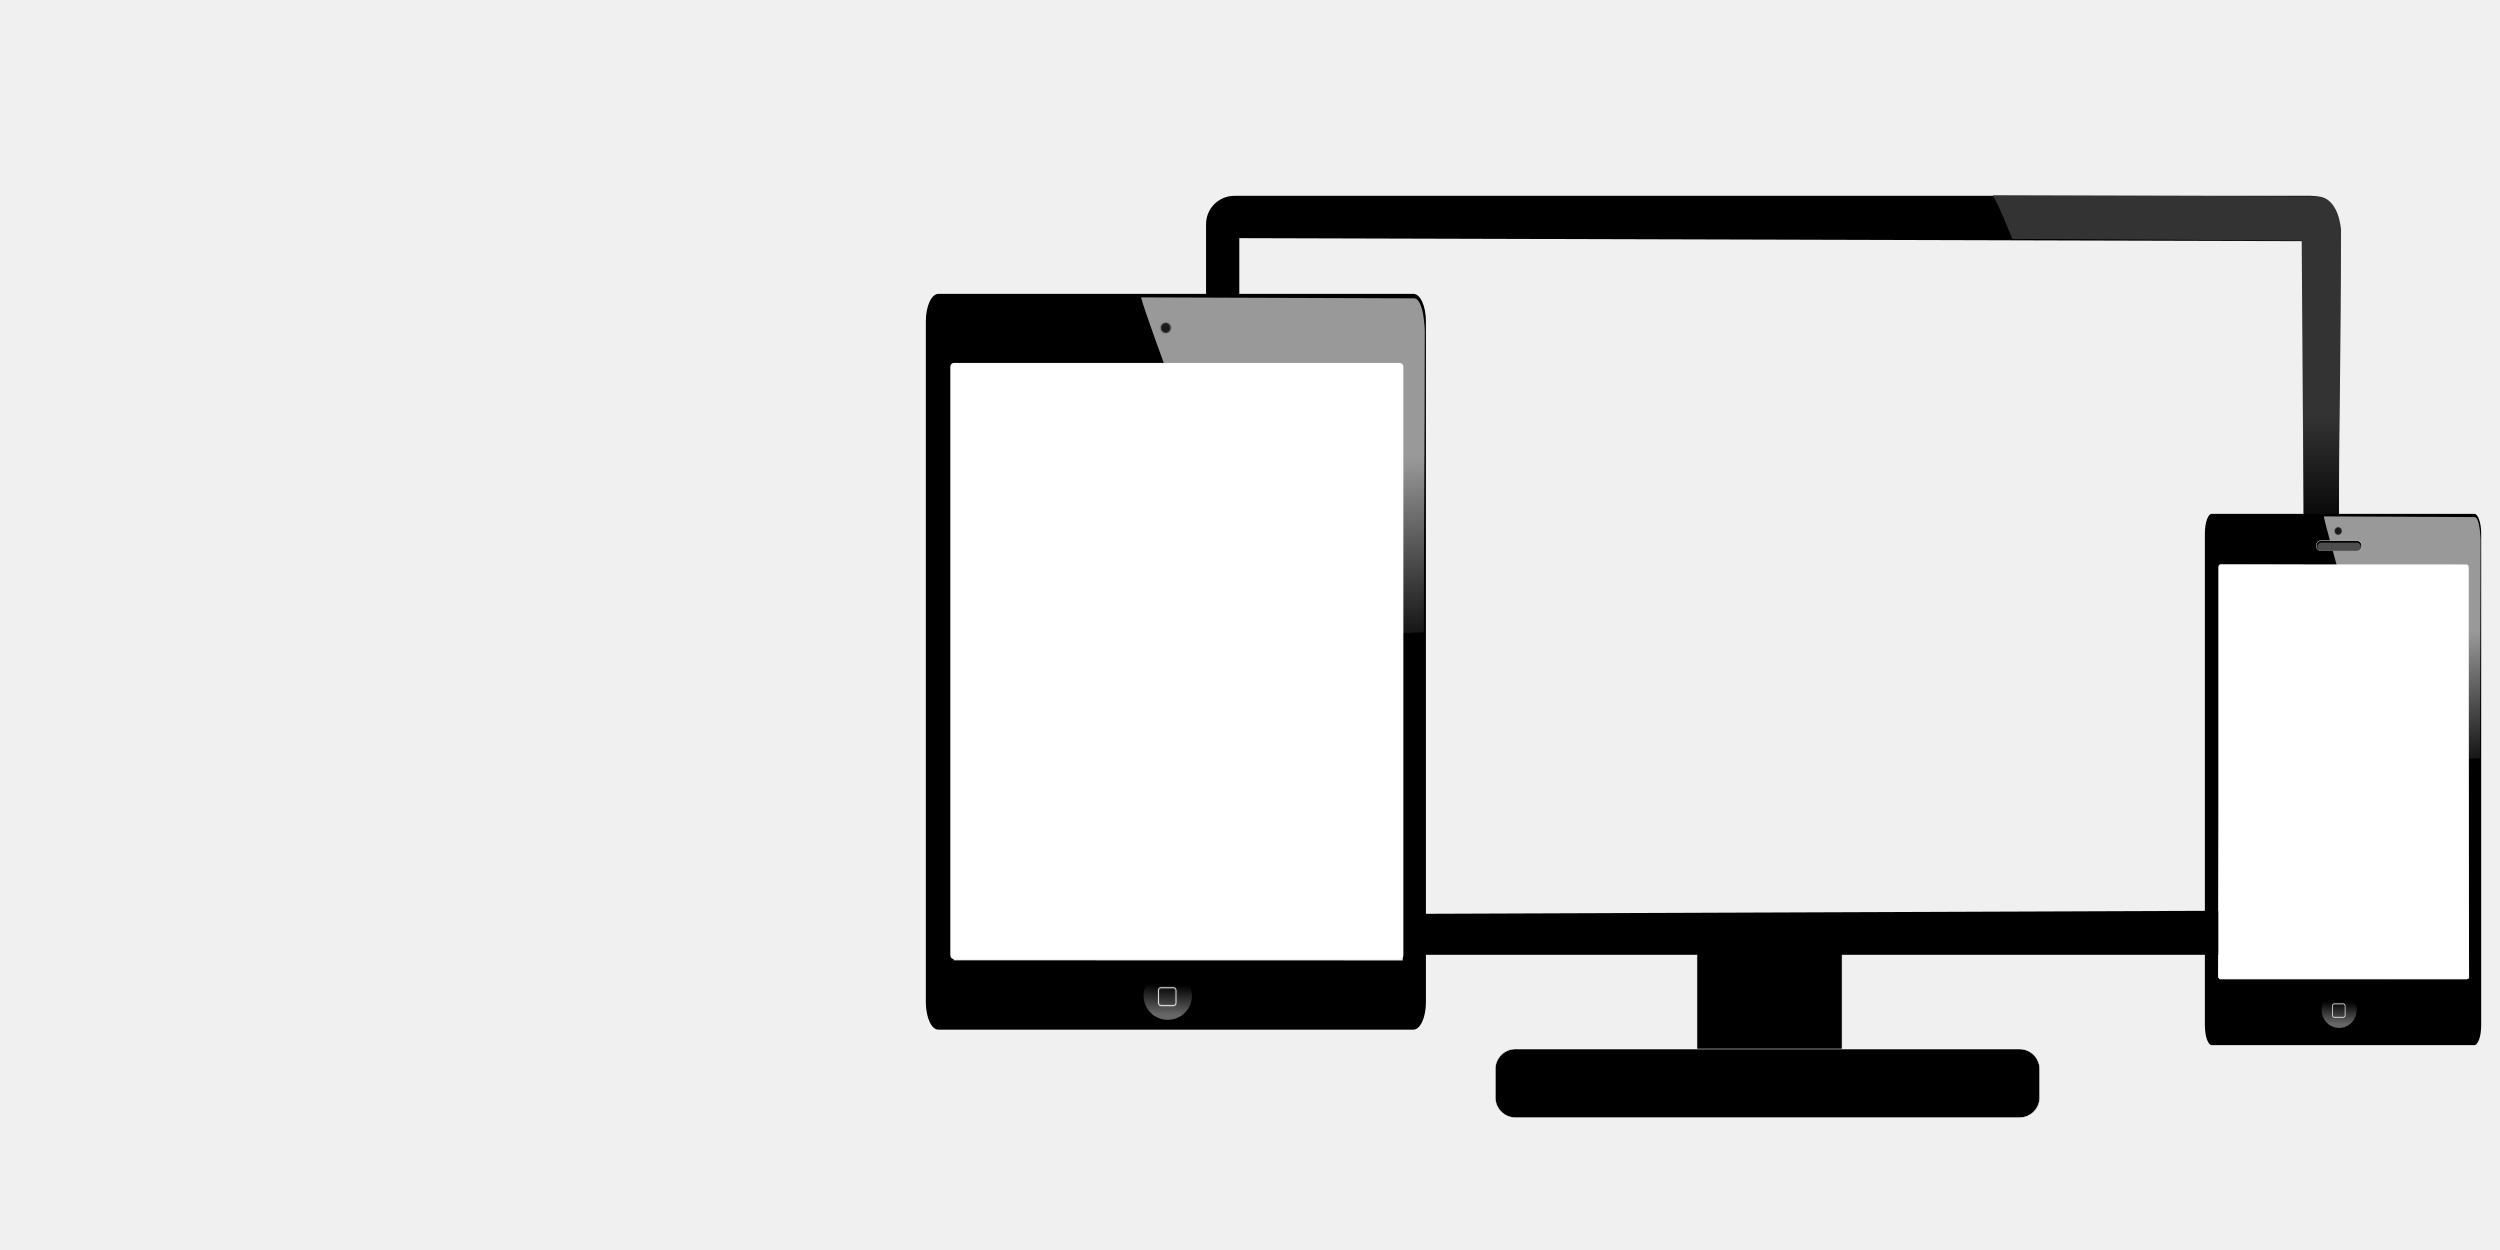
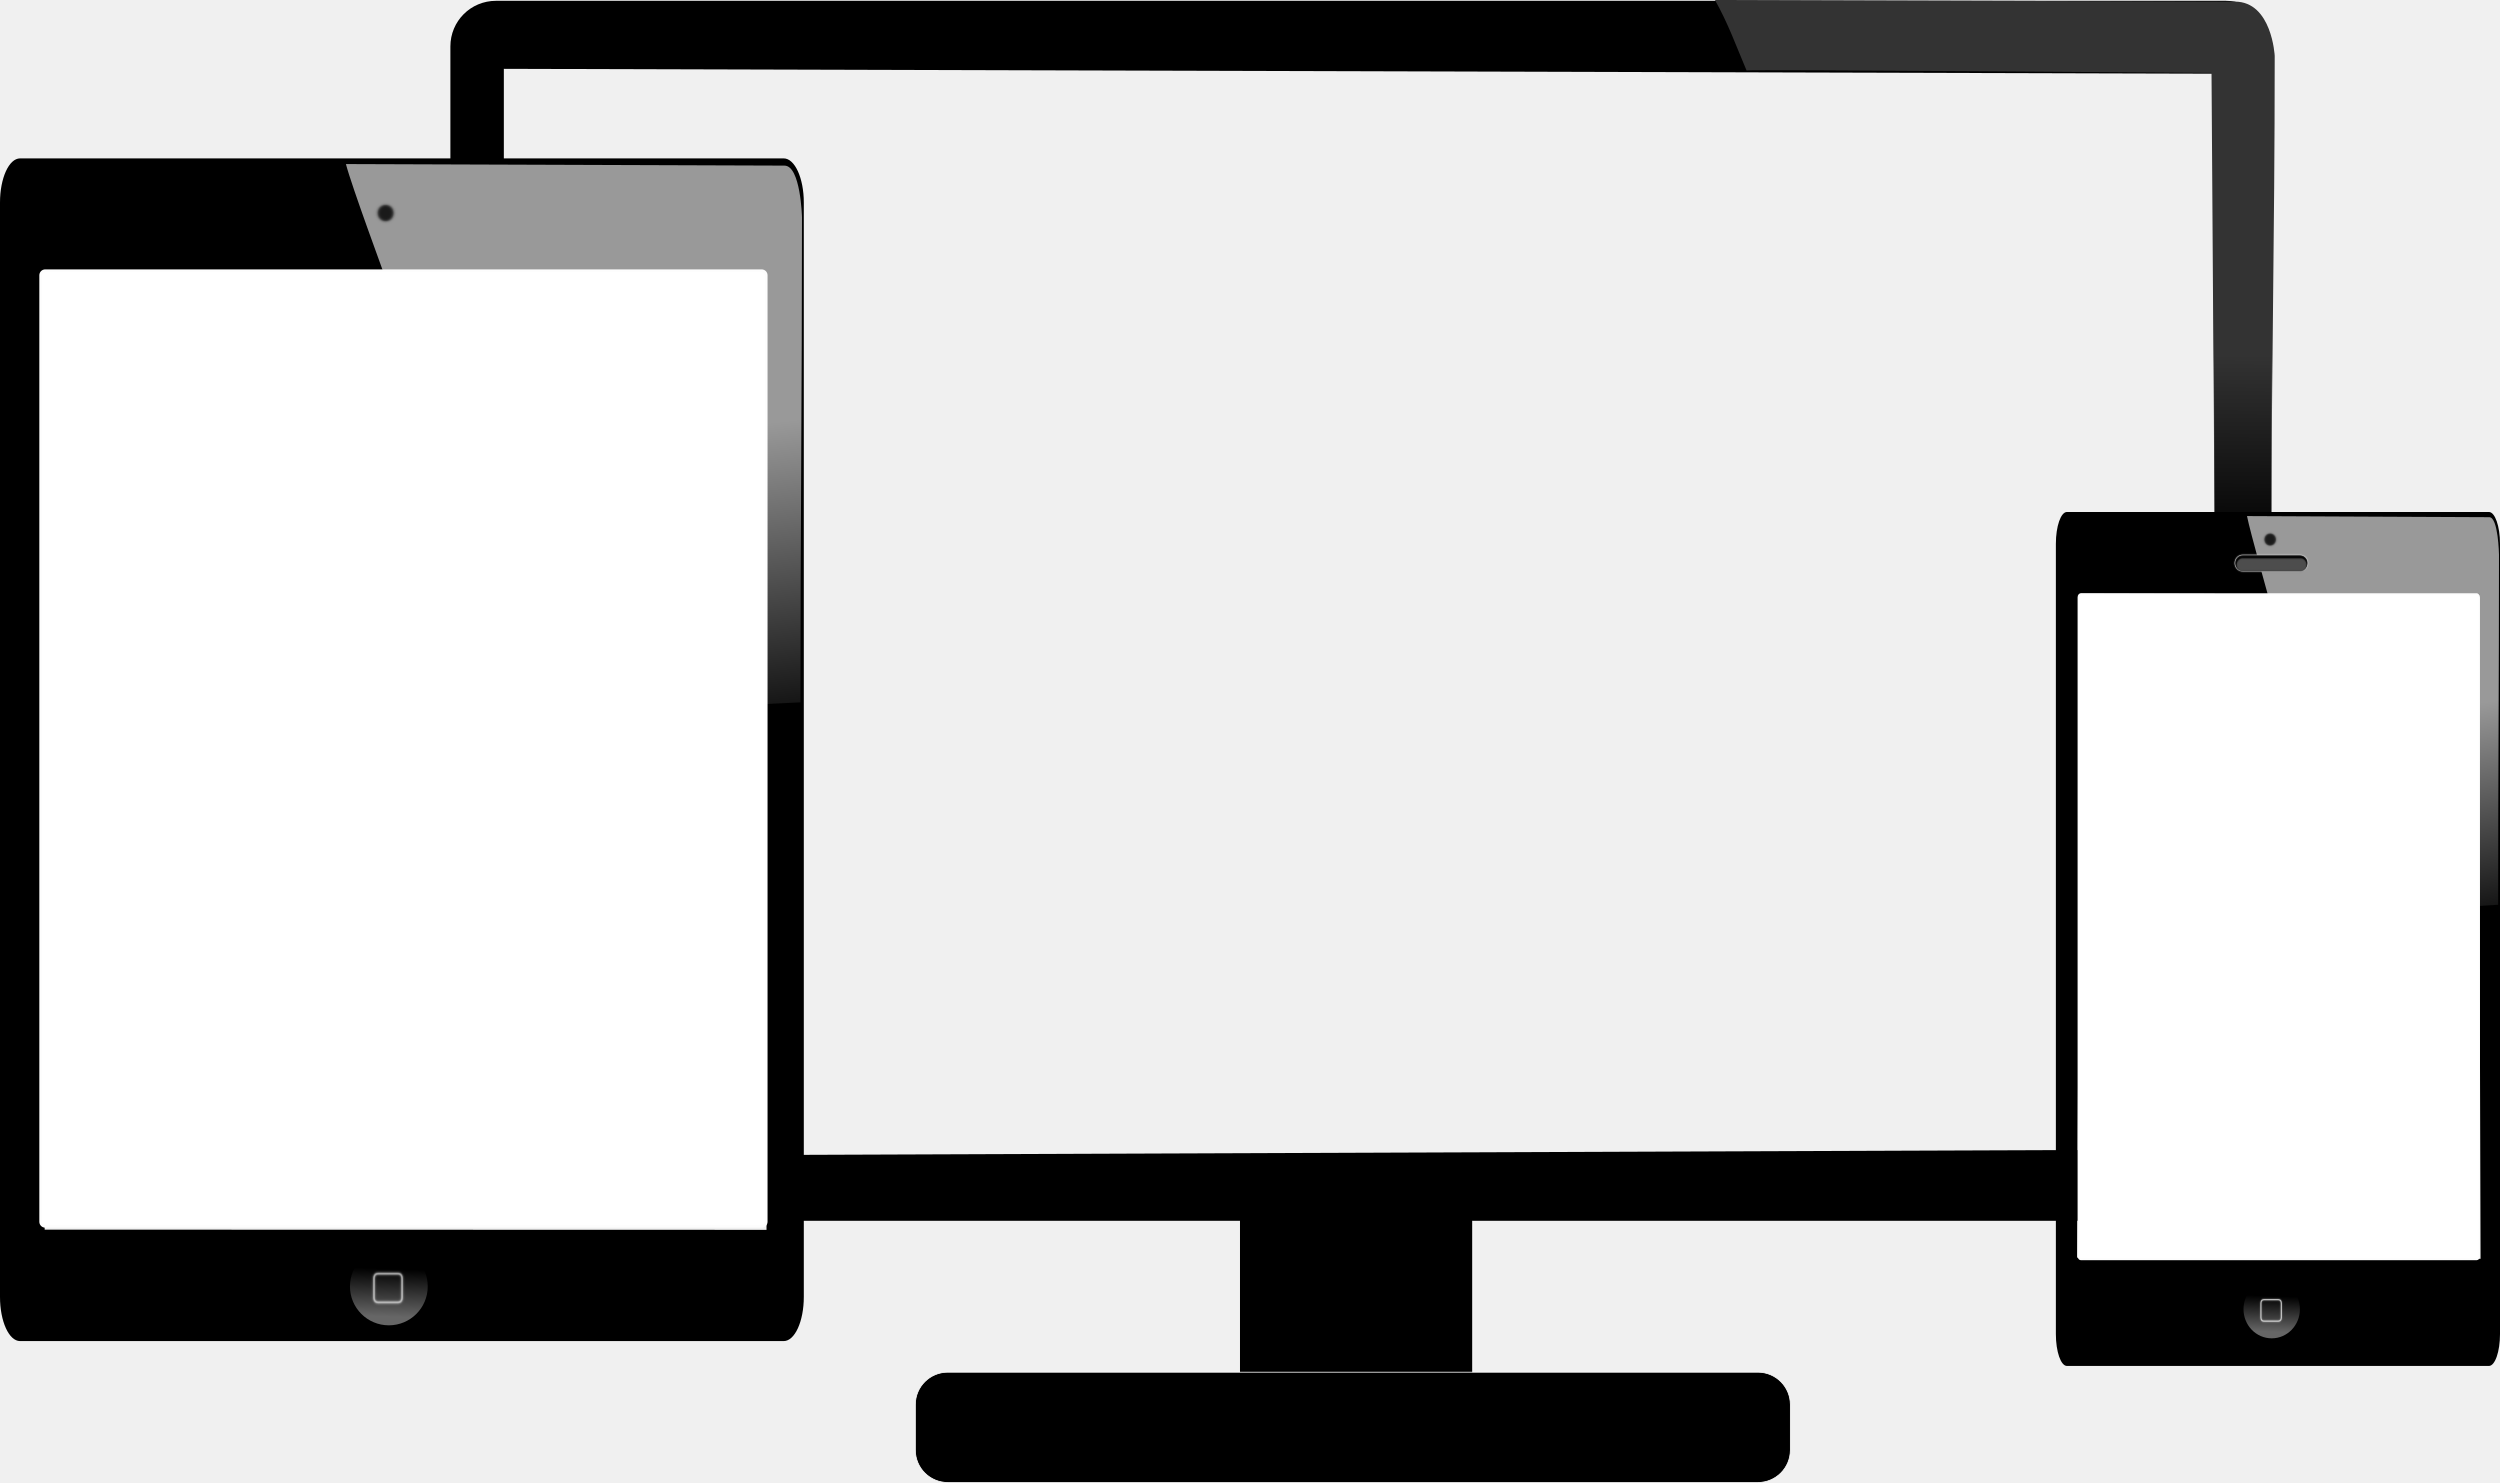
- <svg xmlns="http://www.w3.org/2000/svg" xmlns:xlink="http://www.w3.org/1999/xlink" version="1.1" viewBox="0 0 1000 500" id="svg85" width="1000" height="500">
+ <svg xmlns="http://www.w3.org/2000/svg" xmlns:xlink="http://www.w3.org/1999/xlink" version="1.1" viewBox="0 0 622.136 369.022" id="svg85" width="622.136" height="369.022">
  <defs id="defs35">
    <linearGradient id="r" x1="580" x2="579.29" y1="223.79" y2="310.22" gradientUnits="userSpaceOnUse">
      <stop stop-color="#333" offset="0" id="stop2" />
      <stop stop-color="#333" stop-opacity="0" offset="1" id="stop4" />
    </linearGradient>
    <linearGradient id="j" x1="564.43" x2="572.52" y1="186.53" y2="338.31" gradientTransform="matrix(1,0,0,0.98523,-3.2365,3.9423)" gradientUnits="userSpaceOnUse">
      <stop stop-color="#999" offset="0" id="stop7" />
      <stop stop-color="#999" stop-opacity="0" offset="1" id="stop9" />
    </linearGradient>
    <linearGradient id="k" x1="-160.71" x2="-160" y1="750.1" y2="729.86" gradientUnits="userSpaceOnUse">
      <stop stop-color="#666" offset="0" id="stop12" />
      <stop stop-color="#666" stop-opacity="0" offset="1" id="stop14" />
    </linearGradient>
    <filter id="l" x="-0.11" y="-0.12" width="1.219" height="1.24" style="color-interpolation-filters:sRGB">
      <feGaussianBlur stdDeviation="3.936" id="feGaussianBlur17" />
    </filter>
    <filter id="n" x="-0.274" y="-0.235" width="1.548" height="1.47" style="color-interpolation-filters:sRGB">
      <feGaussianBlur stdDeviation="0.98" id="feGaussianBlur20" />
    </filter>
    <filter id="m" x="-0.11" y="-0.12" width="1.219" height="1.24" style="color-interpolation-filters:sRGB">
      <feGaussianBlur stdDeviation="3.936" id="feGaussianBlur23" />
    </filter>
    <filter id="o" x="-0.274" y="-0.235" width="1.548" height="1.47" style="color-interpolation-filters:sRGB">
      <feGaussianBlur stdDeviation="0.98" id="feGaussianBlur26" />
    </filter>
    <filter id="p" x="-0.033" y="-0.192" width="1.065" height="1.385" style="color-interpolation-filters:sRGB">
      <feGaussianBlur stdDeviation="0.527" id="feGaussianBlur29" />
    </filter>
    <filter id="q" x="-0.03" y="-0.137" width="1.059" height="1.274" style="color-interpolation-filters:sRGB">
      <feGaussianBlur stdDeviation="0.548" id="feGaussianBlur32" />
    </filter>
    <linearGradient xlink:href="#j" id="linearGradient51" gradientUnits="userSpaceOnUse" gradientTransform="matrix(1,0,0,0.98523,-3.2365,3.9423)" x1="564.43" y1="186.53" x2="572.52" y2="338.31" />
    <linearGradient xlink:href="#k" id="linearGradient53" gradientUnits="userSpaceOnUse" x1="-160.71" y1="750.1" x2="-160" y2="729.86" />
    <linearGradient xlink:href="#j" id="linearGradient55" gradientUnits="userSpaceOnUse" gradientTransform="matrix(1,0,0,0.98523,-3.2365,3.9423)" x1="564.43" y1="186.53" x2="572.52" y2="338.31" />
    <linearGradient xlink:href="#k" id="linearGradient57" gradientUnits="userSpaceOnUse" x1="-160.71" y1="750.1" x2="-160" y2="729.86" />
  </defs>
-   <g transform="matrix(0.5644509,0,0,0.5644509,325.798,-92.93645)" id="g83">
+   <g transform="matrix(0.5644509,0,0,0.5644509,-44.53999,-171.0636)" id="g83">
    <rect x="625.35" y="836.64" width="102.86" height="115.71" ry="4.802" id="rect37" style="stroke:#fdfdfd;stroke-width:0.4" />
    <g transform="translate(488.2,235.7)" id="g43">
      <path d="m -190.63,67.726 c -11.136,0 -20.094,8.958 -20.094,20.094 v 497.66 c 0,11.136 8.958,20.094 20.094,20.094 h 762.66 c 11.136,0 20.125,-8.958 20.125,-20.094 V 87.82 c 0,-11.136 -8.989,-20.094 -20.125,-20.094 z m 3.473,29.982 753.58,2.143 1.429,474.29 -755.01,2.857 z" id="path39" />
      <path d="m 346.79,67.362 229.29,0.714 c 16.231,0.051 17.5,23.731 17.5,23.929 -0.005,81.991 -1.497,141.84 -1.54,223.83 l -24.889,-1.33 -1.429,-215 c 0,0 -204.92,-1.603 -205,-1.071 -4.7,-11.094 -8.117,-20.741 -13.929,-31.071 z" id="path41" style="fill:url(#r)" />
    </g>
    <g transform="matrix(0.44139,0,0,0.96948,171.92,307.23)" id="g49">
      <path d="m -190.63,67.726 c -11.136,0 -20.094,8.958 -20.094,20.094 v 497.66 c 0,11.136 8.958,20.094 20.094,20.094 h 762.66 c 11.136,0 20.125,-8.958 20.125,-20.094 V 87.82 c 0,-11.136 -8.989,-20.094 -20.125,-20.094 z m 24.511,51.349 719.6,0.669 1.429,435.24 -721.03,-0.09 z" id="path45" />
      <path d="m 134.79,70.309 438.04,0.704 c 16.231,0.026 17.5,23.38 17.5,23.575 -0.005,80.78 -1.497,139.74 -1.54,220.52 l -41.072,0.868 6.663,-196.62 c 0,0 -381.31,1.324 -381.39,1.111 0.155,-0.042 -32.391,-39.979 -38.202,-50.157 z" id="path47" style="fill:url(#linearGradient51)" />
    </g>
    <path transform="matrix(0.81863,0,0,0.71357,352.42,434.56)" d="m -122.14,-52.638 a 4.286,5 0 1 1 -8.571,0 4.286,5 0 1 1 8.571,0 z" id="path51" style="fill:#1a1a1a;filter:url(#n)" />
    <path transform="matrix(1,0,0,1.0435,409.63,100.79)" d="m -142.14,737.36 a 17.143,16.429 0 1 1 -34.286,0 17.143,16.429 0 1 1 34.286,0 z" id="path53" style="fill:url(#linearGradient53)" />
    <rect transform="matrix(0.14371,0,0,0.16115,261.38,768.21)" x="-122.39" y="598.08" width="86.209" height="78.571" ry="11.71" id="rect55" style="fill-opacity:0;stroke:#fdfdfd;stroke-width:4.673;filter:url(#l)" />
    <rect x="96.86" y="422.44" width="319.83" height="421.26" ry="1.98" id="rect57" style="fill:#ffffff;stroke:#fdfdfd;stroke-width:1.229" />
    <g transform="translate(418.2,-200.01)" id="g79">
      <g transform="matrix(0.24388,0,0,0.70002,618.49,681.38)" id="g63">
        <path d="m -190.63,67.726 c -11.136,0 -20.094,8.958 -20.094,20.094 v 497.66 c 0,11.136 8.958,20.094 20.094,20.094 h 762.66 c 11.136,0 20.125,-8.958 20.125,-20.094 V 87.82 c 0,-11.136 -8.989,-20.094 -20.125,-20.094 z m 24.511,51.349 719.6,0.669 3.552,418.33 -729.34,-0.696 z" id="path59" />
        <path d="m 134.79,70.309 438.04,0.704 c 16.231,0.026 17.5,23.38 17.5,23.575 -0.005,80.78 -1.497,139.74 -1.54,220.52 l -41.072,0.868 6.663,-196.62 c 0,0 -381.31,1.324 -381.39,1.111 0.155,-0.042 -32.391,-39.979 -38.202,-50.157 z" id="path61" style="fill:url(#linearGradient55)" />
      </g>
      <rect transform="matrix(0.55252,0,0,0.72206,489.77,317.05)" x="157.89" y="620.46" width="319.85" height="406.01" ry="1.909" id="rect65" style="fill:#ffffff;stroke:#fdfdfd;stroke-width:1.207" />
      <path transform="matrix(0.59346,0,0,0.53427,736.61,769.07)" d="m -122.14,-52.638 c 0,2.761 -1.919,5 -4.286,5 -2.367,0 -4.286,-2.239 -4.286,-5 0,-2.761 1.919,-5 4.286,-5 2.367,0 4.286,2.239 4.286,5 z" id="path67" style="fill:#1a1a1a;filter:url(#o)" />
      <g transform="matrix(0.72494,0,0,0.74873,436.52,280.97)" id="g73">
        <path transform="matrix(1,0,0,1.0435,470.67,298.12)" d="m -142.14,737.36 c 0,9.073 -7.675,16.429 -17.143,16.429 -9.468,0 -17.143,-7.355 -17.143,-16.429 0,-9.074 7.675,-16.429 17.143,-16.429 9.468,0 17.143,7.355 17.143,16.429 z" id="path69" style="fill:url(#linearGradient57)" />
        <rect transform="matrix(0.14371,0,0,0.16115,322.42,965.54)" x="-122.39" y="598.08" width="86.209" height="78.571" ry="11.71" id="rect71" style="fill-opacity:0;stroke:#fdfdfd;stroke-width:4.673;filter:url(#m)" />
      </g>
      <rect transform="matrix(0.72494,0,0,0.74873,258.81,228.86)" x="534.11" y="693" width="44.454" height="9.604" ry="4.802" id="rect75" style="stroke:#fdfdfd;stroke-width:0.4;filter:url(#q)" />
      <rect transform="matrix(0.79123,0,0,0.87335,222.62,141.12)" x="536.13" y="696.28" width="38.898" height="6.573" ry="3.287" id="rect77" style="fill:#4d4d4d;filter:url(#p)" />
    </g>
    <rect x="482.46" y="908.03" width="385.78" height="48.636" ry="14.29" id="rect81" style="stroke:#fdfdfd;stroke-width:0.336" />
  </g>
</svg>
